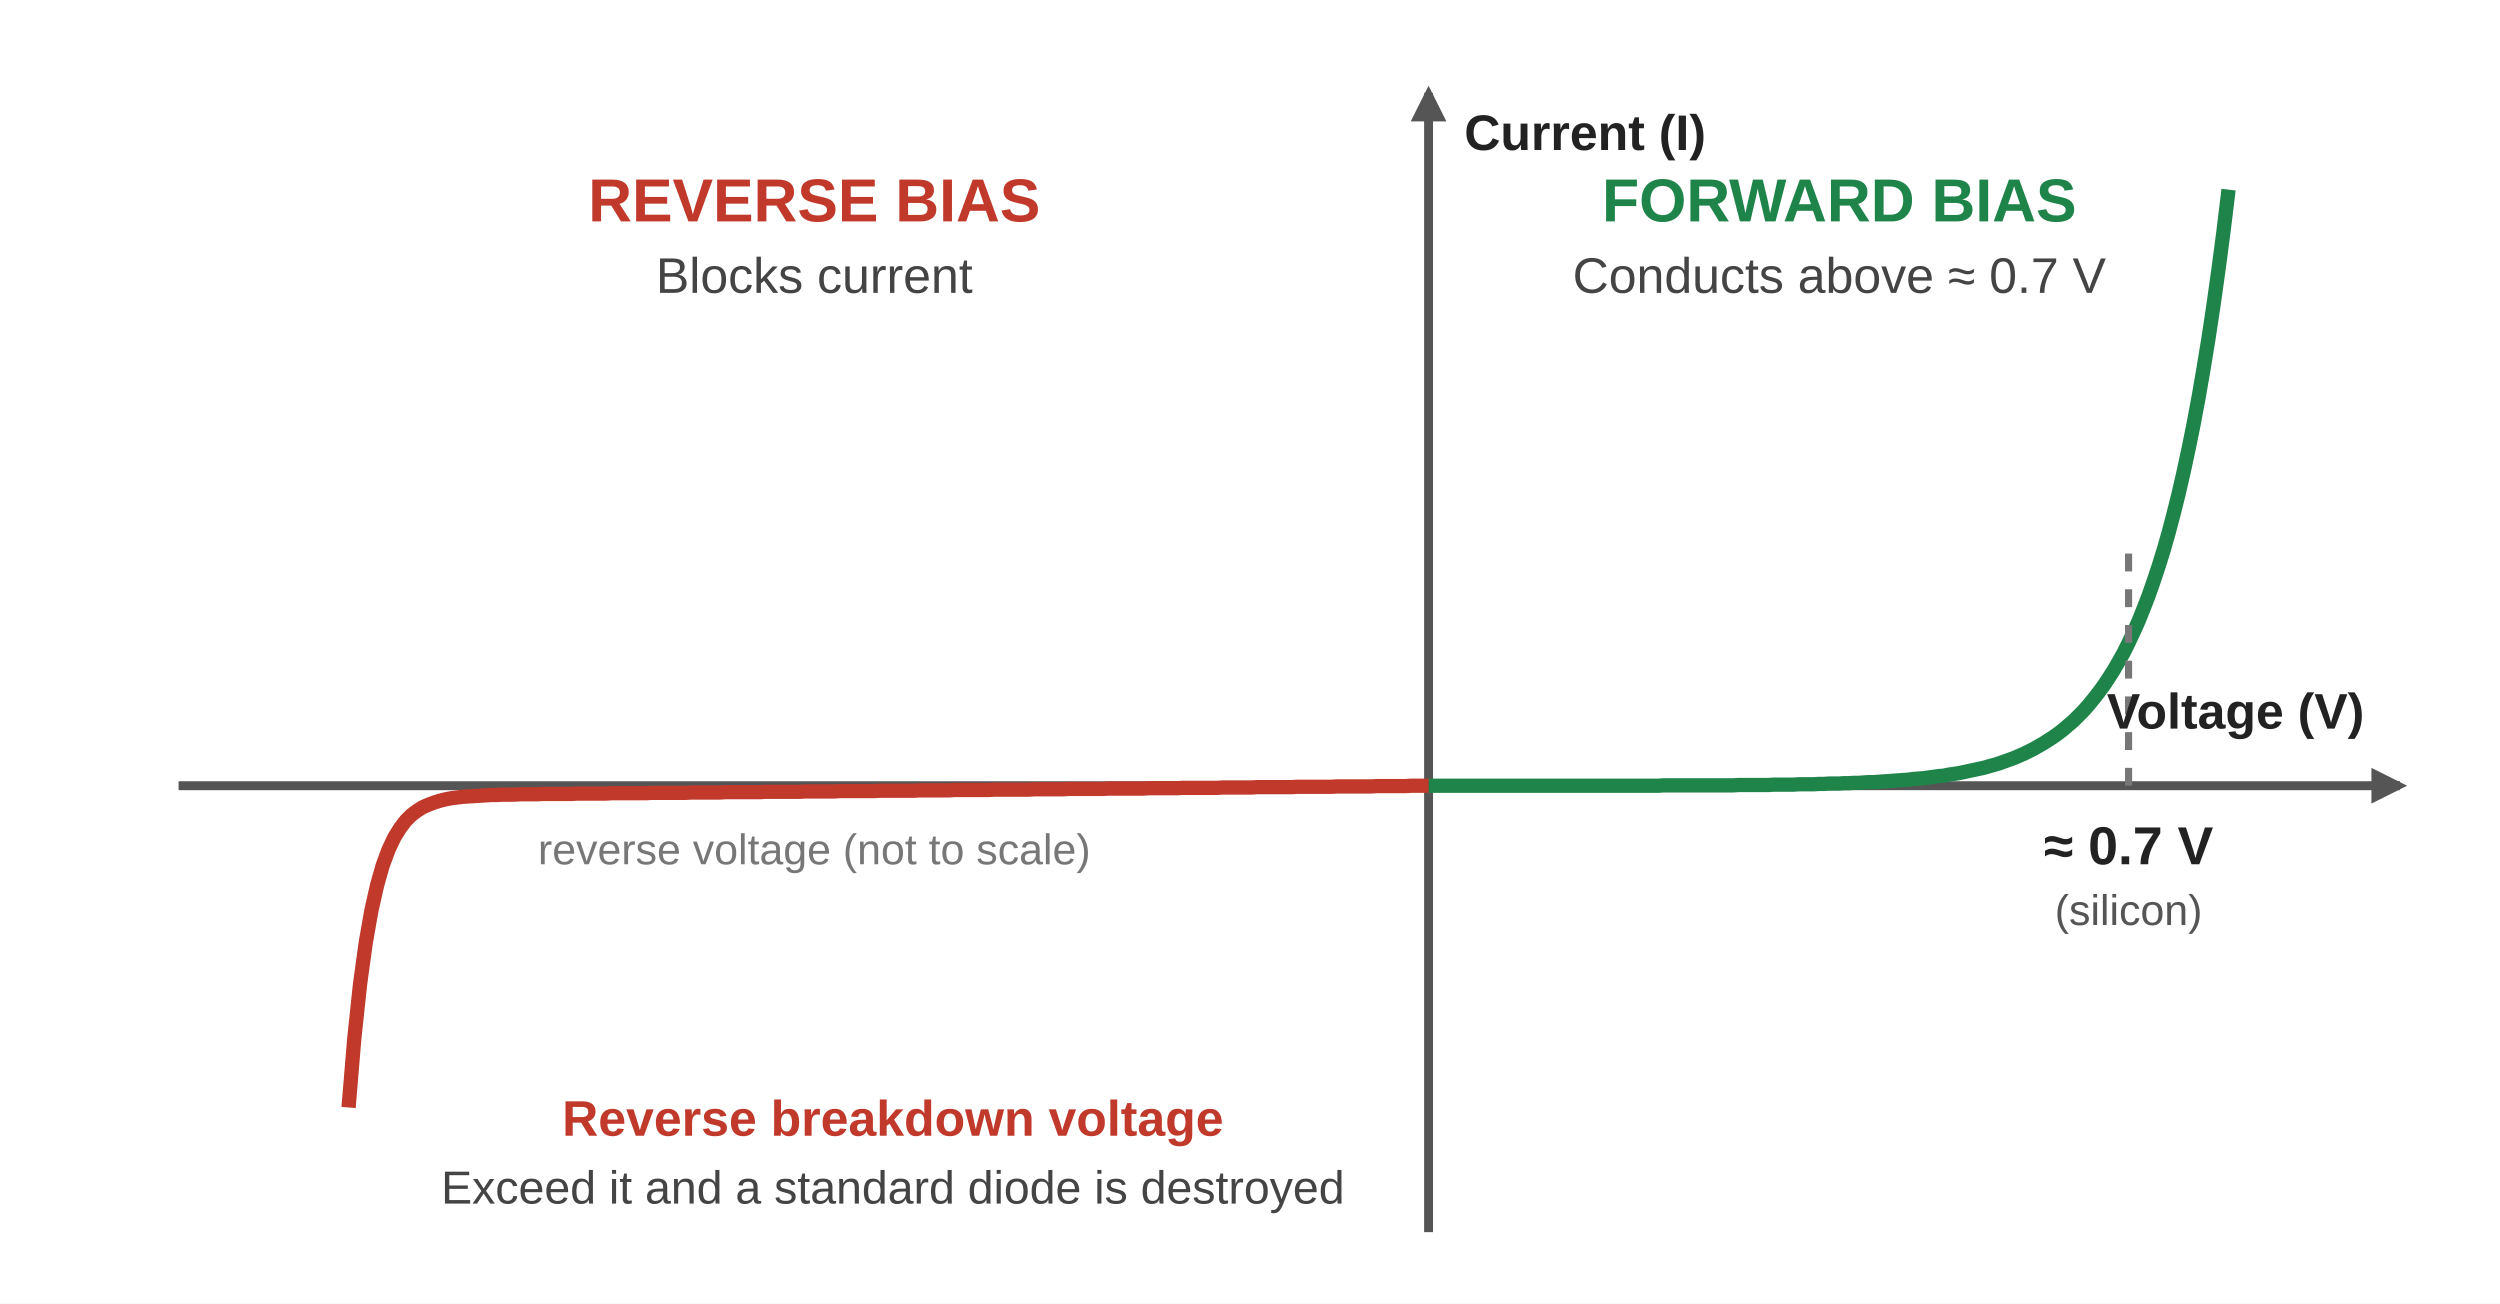
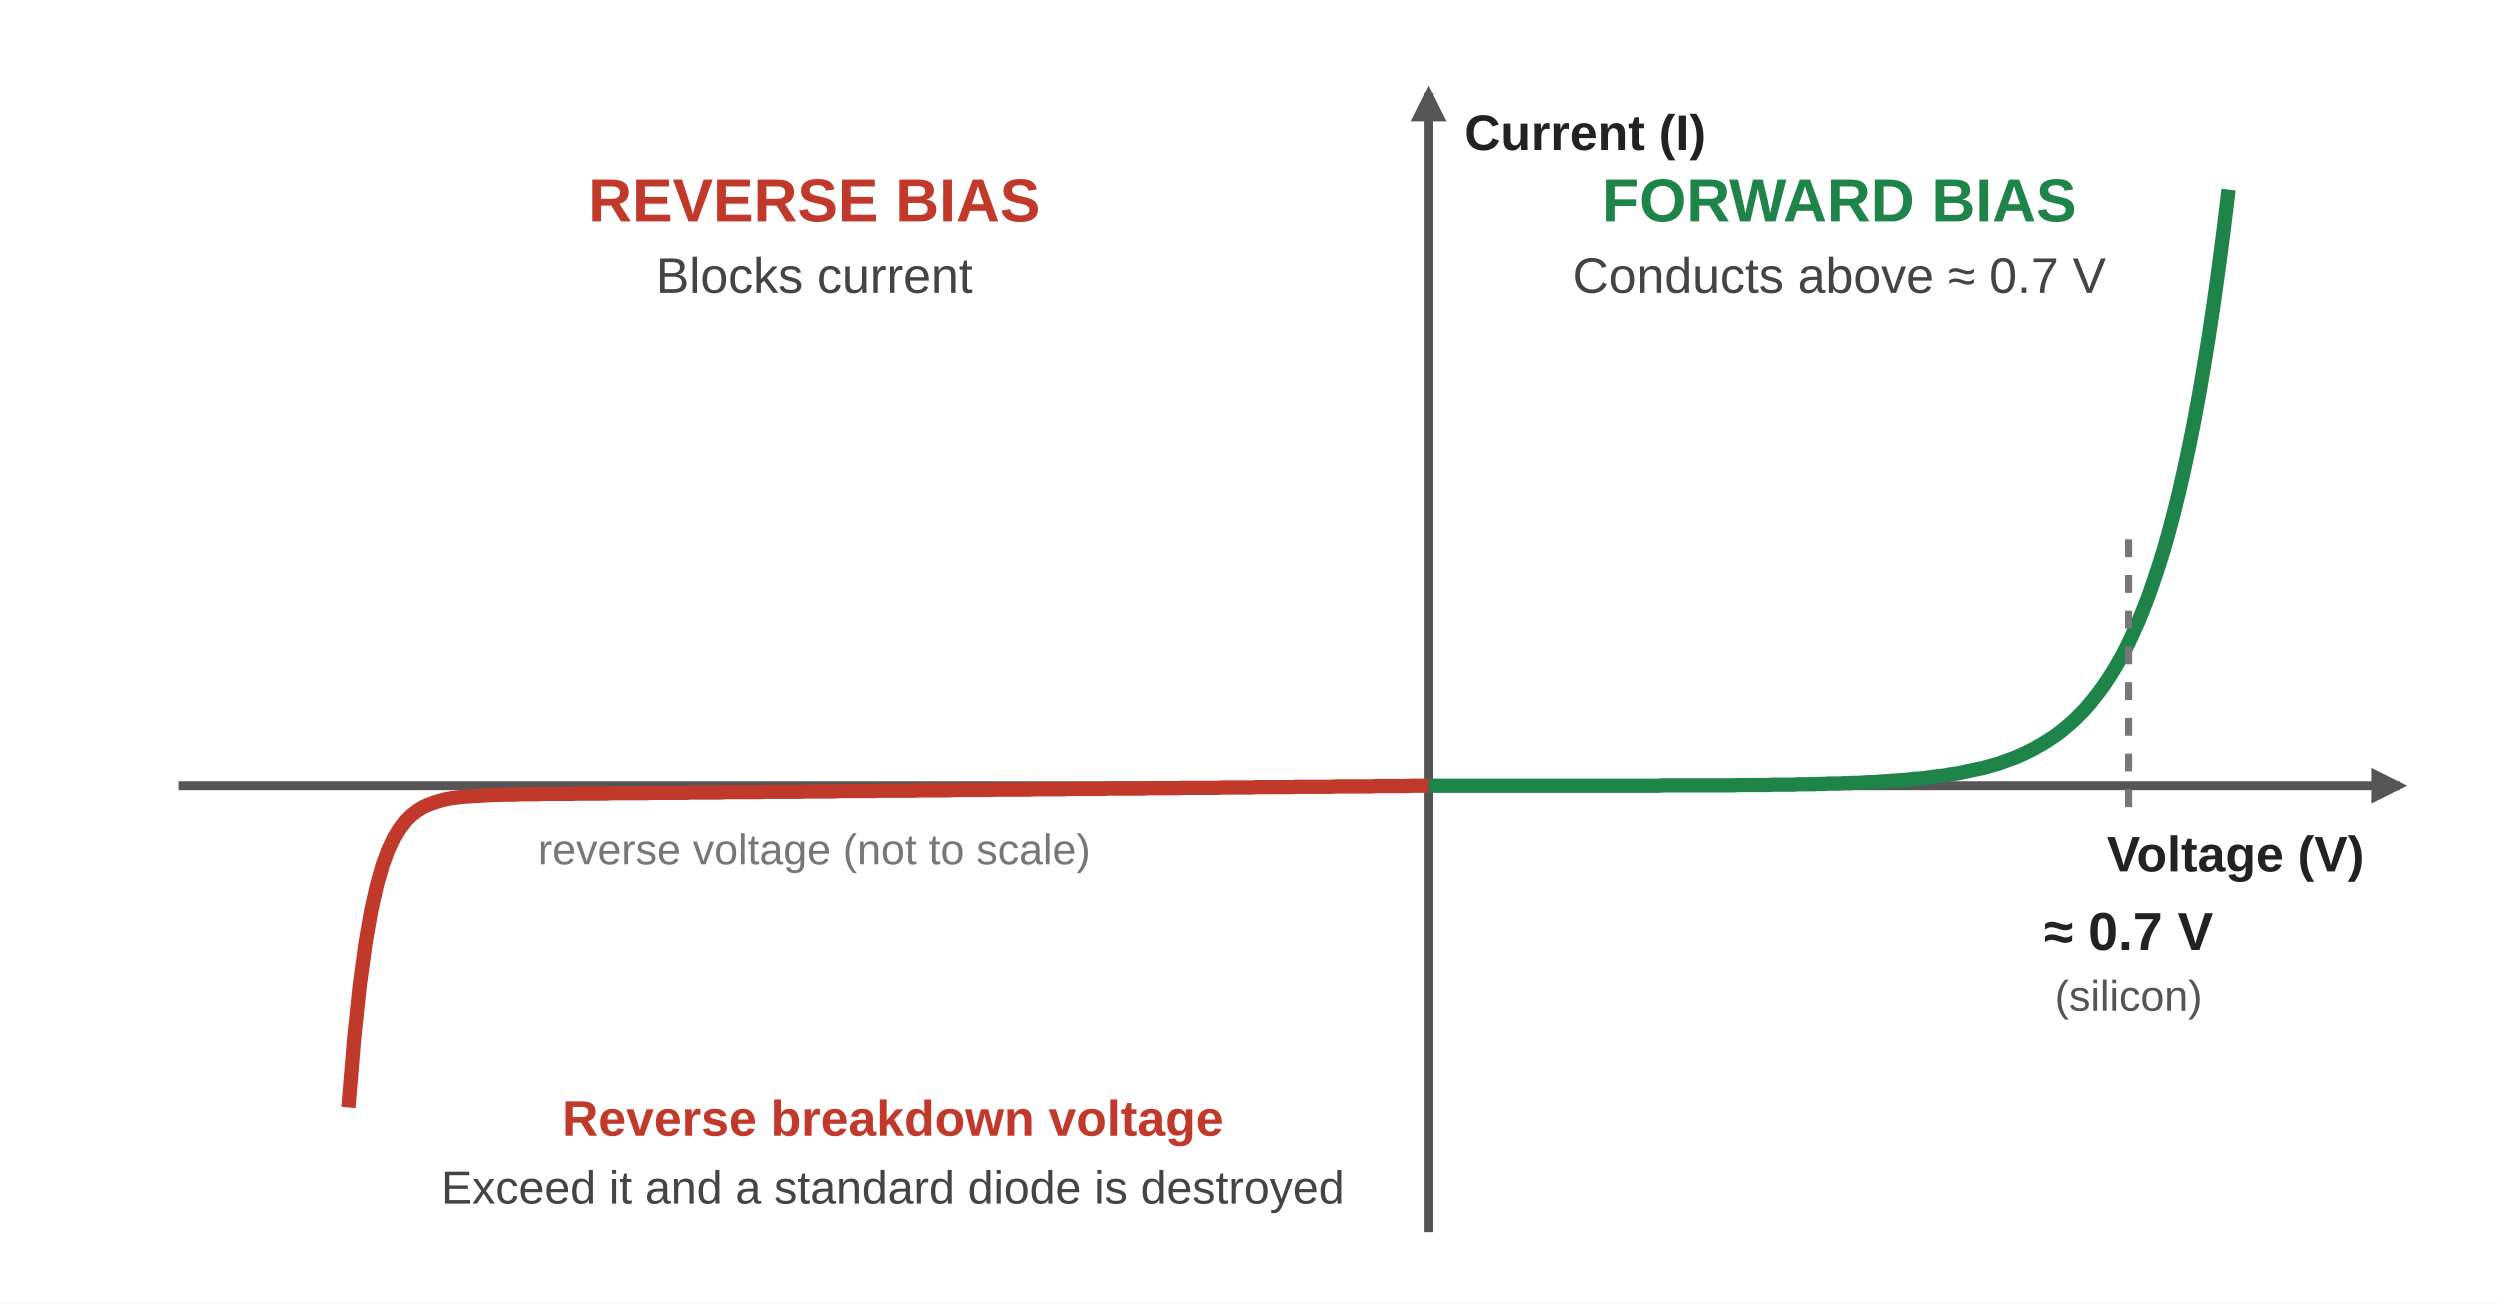
<svg xmlns="http://www.w3.org/2000/svg" viewBox="0 0 700 365" width="700" height="365" font-family="Arial, Helvetica, sans-serif">
  <defs>
    <marker id="axHead" markerWidth="10" markerHeight="10" refX="8" refY="5" orient="auto" markerUnits="userSpaceOnUse">
      <path d="M0 0 L10 5 L0 10 z" fill="#555" />
    </marker>
  </defs>
  <rect width="700" height="365" fill="#ffffff" />
  <line x1="50" y1="220" x2="672" y2="220" stroke="#555" stroke-width="2.5" marker-end="url(#axHead)" />
  <line x1="400" y1="345" x2="400" y2="26" stroke="#555" stroke-width="2.5" marker-end="url(#axHead)" />
  <path d="M400.0 220.0 L401.4 220.0 L402.8 220.0 L404.2 220.0 L405.6 220.0 L407.0 220.0 L408.4 220.0 L409.8 220.0 L411.2 220.0 L412.6 220.0 L414.0 220.0 L415.4 220.0 L416.8 220.0 L418.2 220.0 L419.6 220.0 L421.0 220.0 L422.4 220.0 L423.8 220.0 L425.2 220.0 L426.6 220.0 L428.0 220.0 L429.4 220.0 L430.8 220.0 L432.2 220.0 L433.6 220.0 L435.0 220.0 L436.4 220.0 L437.8 220.0 L439.2 220.0 L440.6 220.0 L442.0 220.0 L443.4 220.0 L444.8 220.0 L446.2 220.0 L447.6 220.0 L449.0 220.0 L450.4 220.0 L451.8 220.0 L453.2 220.0 L454.6 220.0 L456.0 220.0 L457.4 220.0 L458.8 220.0 L460.2 220.0 L461.6 220.0 L463.0 220.0 L464.4 220.0 L465.8 219.9 L467.2 219.9 L468.6 219.9 L470.0 219.9 L471.4 219.9 L472.8 219.9 L474.2 219.9 L475.6 219.9 L477.0 219.9 L478.4 219.9 L479.8 219.9 L481.2 219.9 L482.6 219.9 L484.0 219.9 L485.4 219.9 L486.8 219.8 L488.2 219.8 L489.6 219.8 L491.0 219.8 L492.4 219.8 L493.8 219.8 L495.2 219.8 L496.6 219.7 L498.0 219.7 L499.4 219.7 L500.8 219.7 L502.2 219.7 L503.6 219.6 L505.0 219.6 L506.4 219.6 L507.8 219.6 L509.2 219.5 L510.6 219.5 L512.0 219.4 L513.4 219.4 L514.8 219.4 L516.2 219.3 L517.6 219.3 L519.0 219.2 L520.4 219.2 L521.8 219.1 L523.2 219.0 L524.6 219.0 L526.0 218.9 L527.4 218.8 L528.8 218.7 L530.2 218.6 L531.6 218.5 L533.0 218.4 L534.4 218.3 L535.8 218.1 L537.2 218.0 L538.6 217.9 L540.0 217.7 L541.4 217.5 L542.8 217.3 L544.2 217.2 L545.6 216.9 L547.0 216.7 L548.4 216.5 L549.8 216.2 L551.2 215.9 L552.6 215.6 L554.0 215.3 L555.4 215.0 L556.8 214.6 L558.2 214.2 L559.6 213.8 L561.0 213.3 L562.4 212.8 L563.8 212.3 L565.2 211.7 L566.6 211.1 L568.0 210.4 L569.4 209.7 L570.8 208.9 L572.2 208.1 L573.6 207.2 L575.0 206.3 L576.4 205.3 L577.8 204.2 L579.2 203.0 L580.6 201.8 L582.0 200.4 L583.4 199.0 L584.8 197.4 L586.2 195.7 L587.6 193.9 L589.0 192.0 L590.4 189.9 L591.8 187.7 L593.2 185.3 L594.6 182.8 L596.0 180.0 L597.4 177.0 L598.8 173.9 L600.2 170.4 L601.6 166.8 L603.0 162.8 L604.4 158.6 L605.8 154.1 L607.2 149.2 L608.6 143.9 L610.0 138.3 L611.4 132.2 L612.8 125.7 L614.2 118.8 L615.6 111.3 L617.0 103.2 L618.4 94.6 L619.8 85.3 L621.2 75.3 L622.6 64.6 L624.0 53.1" fill="none" stroke="#1e8449" stroke-width="4" stroke-linejoin="round" />
  <path d="M400.0 220.0 L398.4 220.0 L396.8 220.0 L395.2 220.0 L393.6 220.1 L392.0 220.1 L390.4 220.1 L388.8 220.1 L387.2 220.1 L385.6 220.1 L384.0 220.2 L382.4 220.2 L380.8 220.2 L379.2 220.2 L377.6 220.2 L376.0 220.2 L374.4 220.2 L372.8 220.3 L371.2 220.3 L369.6 220.3 L368.0 220.3 L366.4 220.3 L364.8 220.3 L363.2 220.3 L361.6 220.4 L360.0 220.4 L358.4 220.4 L356.8 220.4 L355.2 220.4 L353.6 220.4 L352.0 220.4 L350.4 220.5 L348.8 220.5 L347.2 220.5 L345.6 220.5 L344.0 220.5 L342.4 220.5 L340.8 220.6 L339.2 220.6 L337.6 220.6 L336.0 220.6 L334.4 220.6 L332.8 220.6 L331.2 220.6 L329.6 220.7 L328.0 220.7 L326.4 220.7 L324.8 220.7 L323.2 220.7 L321.6 220.7 L320.0 220.8 L318.4 220.8 L316.8 220.8 L315.2 220.8 L313.6 220.8 L312.0 220.8 L310.4 220.8 L308.8 220.9 L307.2 220.9 L305.6 220.9 L304.0 220.9 L302.4 220.9 L300.8 220.9 L299.2 220.9 L297.6 221.0 L296.0 221.0 L294.4 221.0 L292.8 221.0 L291.2 221.0 L289.6 221.0 L288.0 221.1 L286.4 221.1 L284.8 221.1 L283.2 221.1 L281.6 221.1 L280.0 221.1 L278.4 221.1 L276.8 221.2 L275.2 221.2 L273.6 221.2 L272.0 221.2 L270.4 221.2 L268.8 221.2 L267.2 221.2 L265.6 221.3 L264.0 221.3 L262.4 221.3 L260.8 221.3 L259.2 221.3 L257.6 221.3 L256.0 221.4 L254.4 221.4 L252.8 221.4 L251.2 221.4 L249.6 221.4 L248.0 221.4 L246.4 221.4 L244.8 221.5 L243.2 221.5 L241.6 221.5 L240.0 221.5 L238.4 221.5 L236.8 221.5 L235.2 221.5 L233.6 221.6 L232.0 221.6 L230.4 221.6 L228.8 221.6 L227.2 221.6 L225.6 221.6 L224.0 221.7 L222.4 221.7 L220.8 221.7 L219.2 221.7 L217.6 221.7 L216.0 221.7 L214.4 221.7 L212.8 221.8 L211.2 221.8 L209.6 221.8 L208.0 221.8 L206.4 221.8 L204.8 221.8 L203.2 221.8 L201.6 221.9 L200.0 221.9 L198.4 221.9 L196.8 221.9 L195.2 221.9 L193.6 221.9 L192.0 222.0 L190.4 222.0 L188.8 222.0 L187.2 222.0 L185.6 222.0 L184.0 222.0 L182.4 222.0 L180.8 222.1 L179.2 222.1 L177.6 222.1 L176.0 222.1 L174.4 222.1 L172.8 222.1 L171.2 222.1 L169.6 222.2 L168.0 222.2 L166.4 222.2 L164.8 222.2 L163.2 222.2 L161.6 222.2 L160.0 222.3 L158.4 222.3 L156.8 222.3 L155.2 222.3 L153.6 222.3 L152.0 222.3 L150.4 222.4 L148.8 222.4 L147.2 222.4 L145.6 222.4 L144.0 222.5 L142.4 222.5 L140.8 222.5 L139.2 222.6 L137.6 222.6 L136.0 222.7 L134.4 222.8 L132.8 222.9 L131.2 223.0 L129.6 223.1 L128.0 223.3 L126.4 223.5 L124.8 223.8 L123.2 224.2 L121.6 224.7 L120.0 225.3 L118.4 226.0 L116.8 227.0 L115.2 228.2 L113.6 229.8 L112.0 231.9 L110.4 234.5 L108.8 237.9 L107.2 242.2 L105.6 247.8 L104.0 254.9 L102.4 264.0 L100.8 275.7 L99.2 290.8 L97.6 310.1" fill="none" stroke="#c0392b" stroke-width="4" stroke-linejoin="round" />
-   <line x1="596" y1="220" x2="596" y2="150" stroke="#777" stroke-width="2" stroke-dasharray="5 5" />
-   <text x="596" y="242" text-anchor="middle" font-size="15" font-weight="bold" fill="#222">≈ 0.7 V</text>
-   <text x="596" y="259" text-anchor="middle" font-size="12" fill="#555">(silicon)</text>
+   <line x1="596" y1="226" x2="596" y2="150" stroke="#777" stroke-width="2" stroke-dasharray="5 5" />
+   <text x="596" y="266" text-anchor="middle" font-size="15" font-weight="bold" fill="#222">≈ 0.7 V</text>
+   <text x="596" y="283" text-anchor="middle" font-size="12" fill="#555">(silicon)</text>
  <text x="410" y="42" font-size="14" font-weight="bold" fill="#222">Current (I)</text>
-   <text x="662" y="204" text-anchor="end" font-size="14" font-weight="bold" fill="#222">Voltage (V)</text>
+   <text x="662" y="244" text-anchor="end" font-size="14" font-weight="bold" fill="#222">Voltage (V)</text>
  <text x="228" y="62" text-anchor="middle" font-size="17" font-weight="bold" fill="#c0392b">REVERSE BIAS</text>
  <text x="228" y="82" text-anchor="middle" font-size="14" fill="#444">Blocks current</text>
  <text x="515" y="62" text-anchor="middle" font-size="17" font-weight="bold" fill="#1e8449">FORWARD BIAS</text>
  <text x="515" y="82" text-anchor="middle" font-size="14" fill="#444">Conducts above ≈ 0.7 V</text>
  <text x="228" y="242" text-anchor="middle" font-size="12" fill="#777">reverse voltage (not to scale)</text>
  <text x="250" y="318" text-anchor="middle" font-size="14" font-weight="bold" fill="#c0392b">Reverse breakdown voltage</text>
  <text x="250" y="337" text-anchor="middle" font-size="13" fill="#444">Exceed it and a standard diode is destroyed</text>
</svg>
